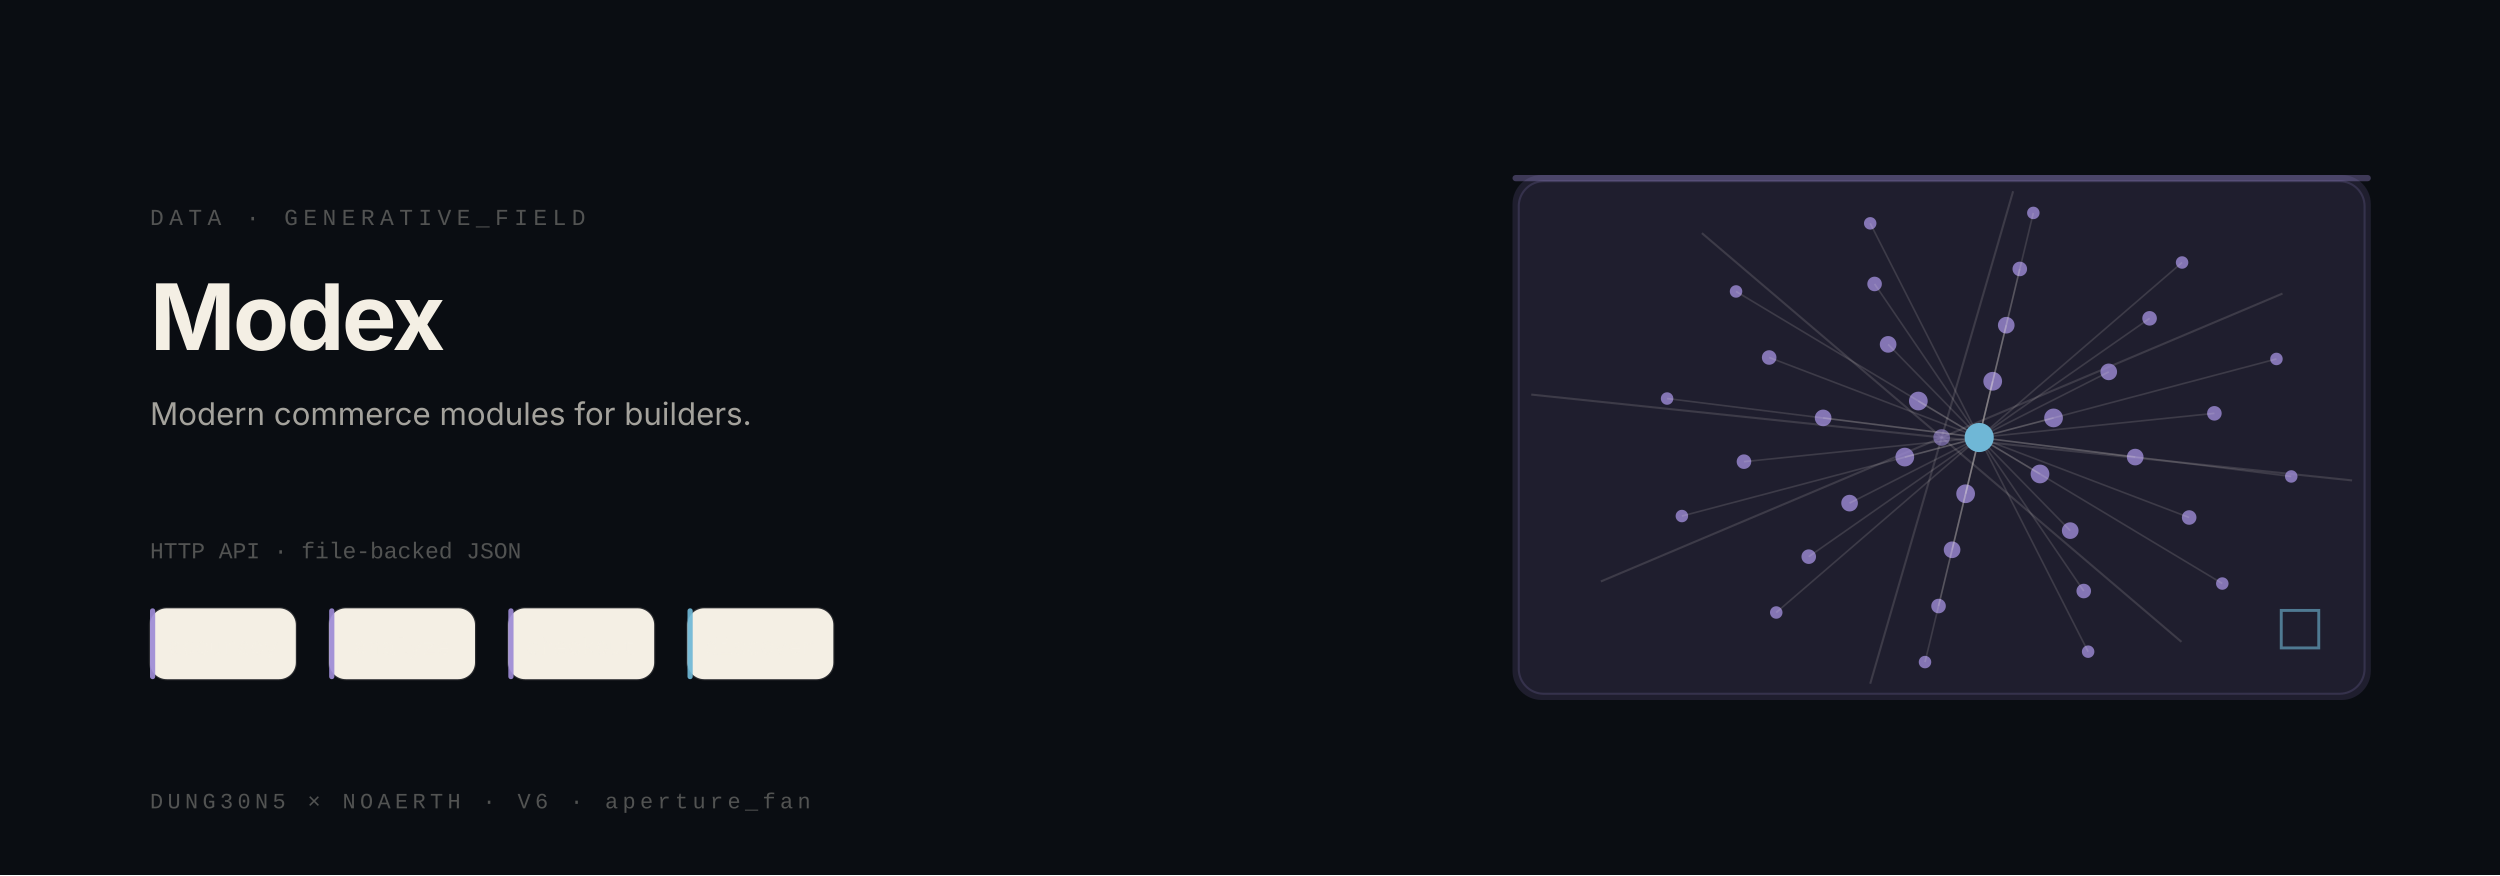
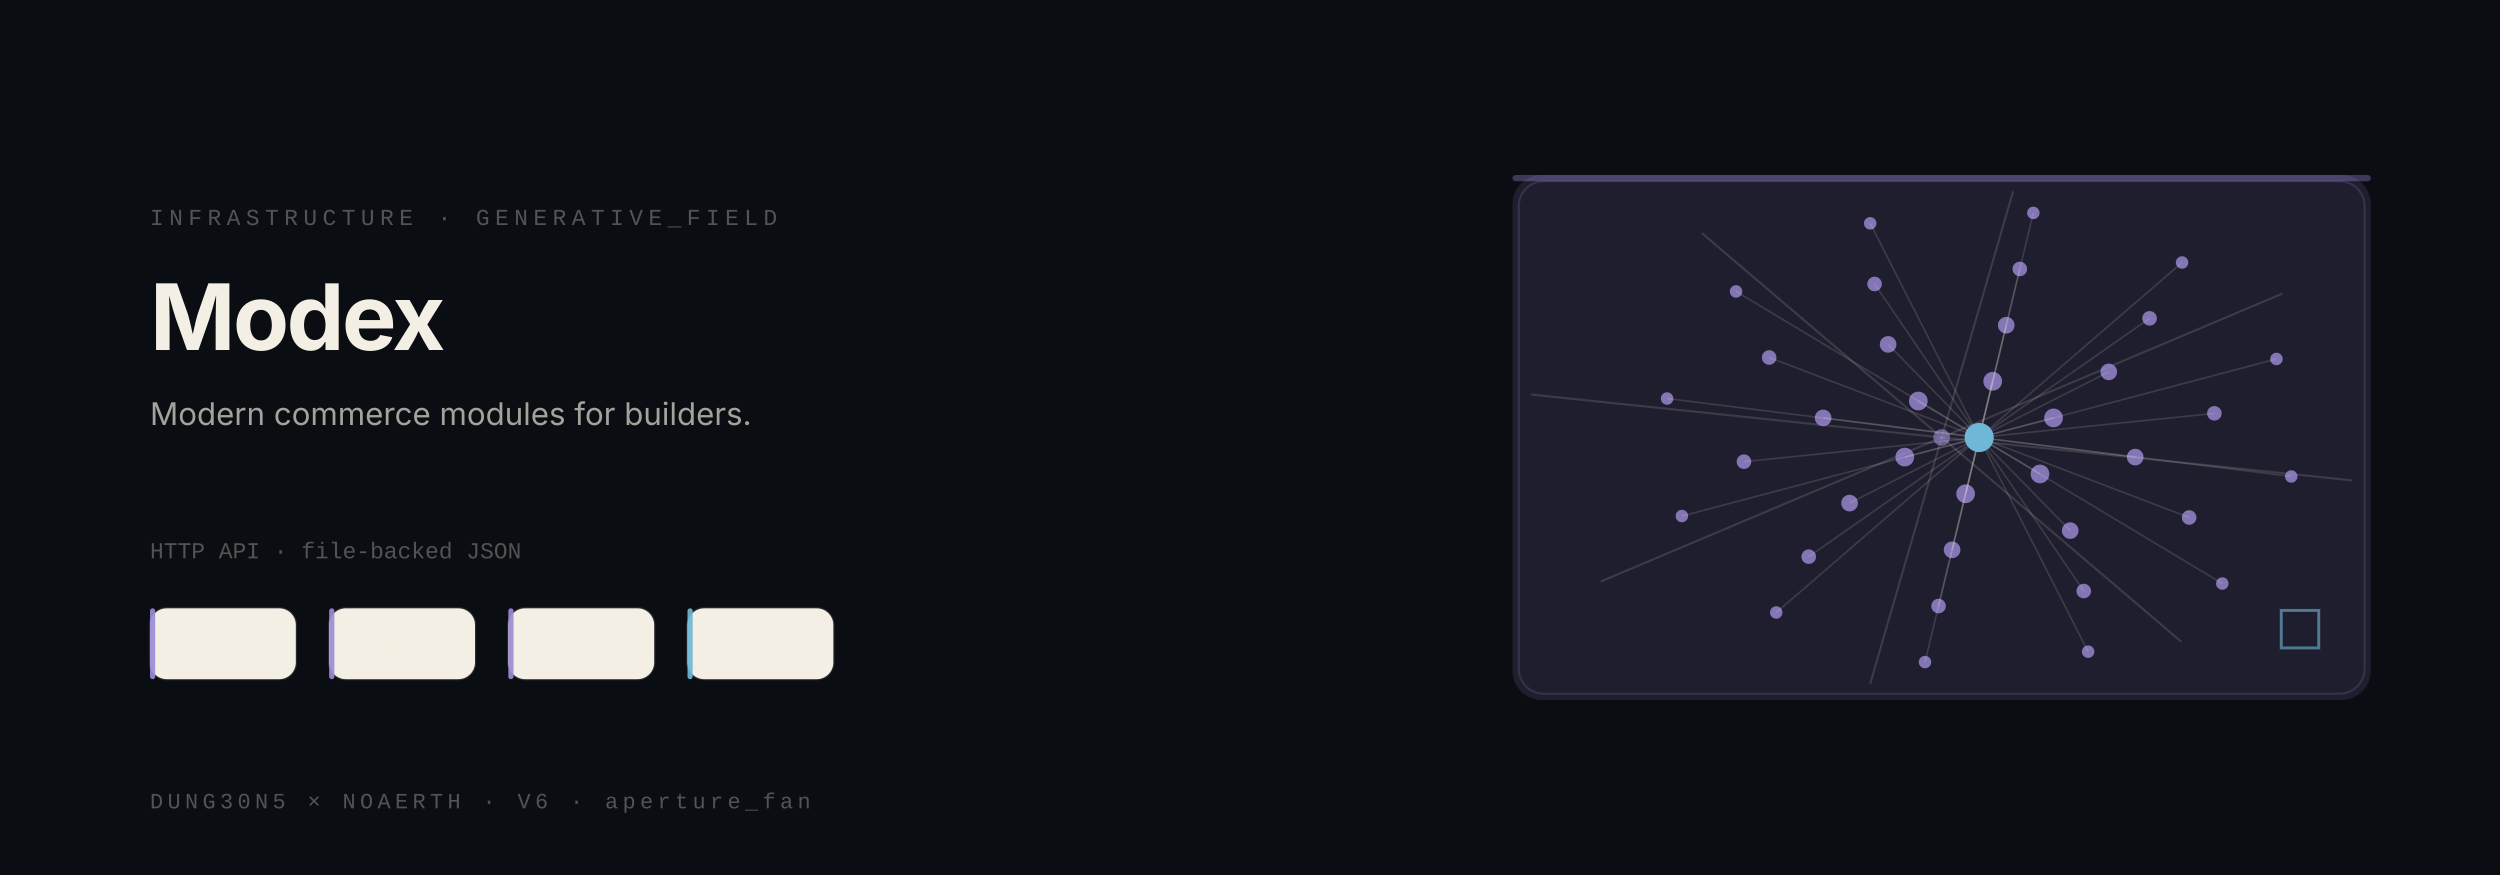
<svg xmlns="http://www.w3.org/2000/svg" viewBox="0 0 1200 420" width="1200" height="420" role="img" aria-label="Modex: a seed expands through rings into structured form">
  <rect width="1200" height="420" fill="#0a0d12" />
-   <text x="72" y="108" font-family="ui-monospace, SFMono-Regular, Menlo, Monaco, Consolas, 'Liberation Mono', monospace" font-size="11" letter-spacing="2.6" fill="#f4efe44f">DATA · GENERATIVE_FIELD</text>
+   <text x="72" y="108" font-family="ui-monospace, SFMono-Regular, Menlo, Monaco, Consolas, 'Liberation Mono', monospace" font-size="11" letter-spacing="2.6" fill="#f4efe44f">INFRASTRUCTURE · GENERATIVE_FIELD</text>
  <text x="72" y="168" font-family="-apple-system, BlinkMacSystemFont, 'Segoe UI', Inter, Helvetica, Arial, sans-serif" font-size="44" font-weight="660" letter-spacing="-1.2" fill="#f4efe4">Modex</text>
  <text x="72" y="204" font-family="-apple-system, BlinkMacSystemFont, 'Segoe UI', Inter, Helvetica, Arial, sans-serif" font-size="15" fill="#f4efe4a8">Modern commerce modules for builders.</text>
  <text x="72" y="268" font-family="ui-monospace, SFMono-Regular, Menlo, Monaco, Consolas, 'Liberation Mono', monospace" font-size="11" fill="#f4efe44f">HTTP API · file-backed JSON</text>
  <rect x="72.0" y="292.0" width="70.0" height="34.0" rx="8" fill="#f4efe4" stroke="#f4efe424" stroke-width="1.1" />
  <rect x="72.0" y="292.0" width="2.5" height="34.0" rx="1.2" fill="#9d8bd6" opacity="0.92" />
  <text x="107.0" y="314" font-family="ui-monospace, SFMono-Regular, Menlo, Monaco, Consolas, 'Liberation Mono', monospace" font-size="11" fill="#f4efe4" fill-opacity="0.82" text-anchor="middle">accuracy</text>
  <rect x="158.0" y="292.0" width="70.0" height="34.0" rx="8" fill="#f4efe4" stroke="#f4efe424" stroke-width="1.1" />
  <rect x="158.0" y="292.0" width="2.5" height="34.0" rx="1.2" fill="#9d8bd6" opacity="0.92" />
  <text x="193.0" y="314" font-family="ui-monospace, SFMono-Regular, Menlo, Monaco, Consolas, 'Liberation Mono', monospace" font-size="11" fill="#f4efe4" fill-opacity="0.82" text-anchor="middle">analyze</text>
  <rect x="244.0" y="292.0" width="70.0" height="34.0" rx="8" fill="#f4efe4" stroke="#f4efe424" stroke-width="1.1" />
  <rect x="244.0" y="292.0" width="2.5" height="34.0" rx="1.2" fill="#9d8bd6" opacity="0.92" />
  <text x="279.0" y="314" font-family="ui-monospace, SFMono-Regular, Menlo, Monaco, Consolas, 'Liberation Mono', monospace" font-size="11" fill="#f4efe4" fill-opacity="0.82" text-anchor="middle">checkout</text>
  <rect x="330.0" y="292.0" width="70.0" height="34.0" rx="8" fill="#f4efe4" stroke="#f4efe424" stroke-width="1.1" />
  <rect x="330.0" y="292.0" width="2.5" height="34.0" rx="1.2" fill="#6fb7d6" opacity="0.92" />
  <text x="365.0" y="314" font-family="ui-monospace, SFMono-Regular, Menlo, Monaco, Consolas, 'Liberation Mono', monospace" font-size="11" fill="#f4efe4" fill-opacity="0.82" text-anchor="middle">discover</text>
  <rect x="726.0" y="84.0" width="412.0" height="252.0" rx="14" fill="#9d8bd6" fill-opacity="0.14" />
  <rect x="729.0" y="87.0" width="406.0" height="246.0" rx="12" fill="none" stroke="#9d8bd6" stroke-width="1" stroke-opacity="0.18" />
  <line x1="932.0" y1="210.0" x2="897.7" y2="328.2" stroke="#f4efe424" stroke-width="1" />
  <line x1="932.0" y1="210.0" x2="768.4" y2="279.1" stroke="#f4efe424" stroke-width="1" />
  <line x1="932.0" y1="210.0" x2="735.0" y2="189.4" stroke="#f4efe424" stroke-width="1" />
  <line x1="932.0" y1="210.0" x2="816.9" y2="111.9" stroke="#f4efe424" stroke-width="1" />
  <line x1="932.0" y1="210.0" x2="966.3" y2="91.8" stroke="#f4efe424" stroke-width="1" />
  <line x1="932.0" y1="210.0" x2="1095.6" y2="140.9" stroke="#f4efe424" stroke-width="1" />
  <line x1="932.0" y1="210.0" x2="1129.0" y2="230.6" stroke="#f4efe424" stroke-width="1" />
  <line x1="932.0" y1="210.0" x2="1047.1" y2="308.1" stroke="#f4efe424" stroke-width="1" />
  <circle cx="932.0" cy="210.0" r="4" fill="#9d8bd6" opacity="0.6" />
  <rect x="726.0" y="84.0" width="412.0" height="3" rx="1.5" fill="#9d8bd6" opacity="0.35" />
  <path d="M1095.0 293.0 h18 v18 h-18 z" fill="none" stroke="#6fb7d6" stroke-width="1.4" opacity="0.6" />
  <circle cx="943.5" cy="237.0" r="4.5" fill="#9d8bd6" opacity="0.8" />
  <line x1="950" y1="210" x2="943.5" y2="237.0" stroke="#f4efe424" stroke-width="0.8" />
  <circle cx="914.3" cy="219.4" r="4.5" fill="#9d8bd6" opacity="0.8" />
  <line x1="950" y1="210" x2="914.3" y2="219.4" stroke="#f4efe424" stroke-width="0.8" />
  <circle cx="920.8" cy="192.5" r="4.5" fill="#9d8bd6" opacity="0.8" />
  <line x1="950" y1="210" x2="920.8" y2="192.5" stroke="#f4efe424" stroke-width="0.8" />
  <circle cx="956.5" cy="183.0" r="4.5" fill="#9d8bd6" opacity="0.8" />
  <line x1="950" y1="210" x2="956.5" y2="183.0" stroke="#f4efe424" stroke-width="0.8" />
  <circle cx="985.7" cy="200.6" r="4.5" fill="#9d8bd6" opacity="0.8" />
  <line x1="950" y1="210" x2="985.7" y2="200.6" stroke="#f4efe424" stroke-width="0.8" />
  <circle cx="979.2" cy="227.5" r="4.5" fill="#9d8bd6" opacity="0.8" />
  <line x1="950" y1="210" x2="979.2" y2="227.5" stroke="#f4efe424" stroke-width="0.8" />
  <circle cx="937.0" cy="263.9" r="4.0" fill="#9d8bd6" opacity="0.8" />
  <line x1="950" y1="210" x2="937.0" y2="263.9" stroke="#f4efe424" stroke-width="0.8" />
  <circle cx="887.8" cy="241.5" r="4.0" fill="#9d8bd6" opacity="0.8" />
  <line x1="950" y1="210" x2="887.8" y2="241.5" stroke="#f4efe424" stroke-width="0.8" />
  <circle cx="875.1" cy="200.6" r="4.0" fill="#9d8bd6" opacity="0.8" />
  <line x1="950" y1="210" x2="875.1" y2="200.6" stroke="#f4efe424" stroke-width="0.8" />
  <circle cx="906.3" cy="165.3" r="4.0" fill="#9d8bd6" opacity="0.8" />
  <line x1="950" y1="210" x2="906.3" y2="165.3" stroke="#f4efe424" stroke-width="0.8" />
  <circle cx="963.0" cy="156.1" r="4.0" fill="#9d8bd6" opacity="0.8" />
  <line x1="950" y1="210" x2="963.0" y2="156.1" stroke="#f4efe424" stroke-width="0.8" />
  <circle cx="1012.2" cy="178.5" r="4.0" fill="#9d8bd6" opacity="0.8" />
  <line x1="950" y1="210" x2="1012.2" y2="178.5" stroke="#f4efe424" stroke-width="0.8" />
  <circle cx="1024.9" cy="219.4" r="4.0" fill="#9d8bd6" opacity="0.8" />
  <line x1="950" y1="210" x2="1024.9" y2="219.4" stroke="#f4efe424" stroke-width="0.8" />
  <circle cx="993.7" cy="254.7" r="4.0" fill="#9d8bd6" opacity="0.8" />
  <line x1="950" y1="210" x2="993.7" y2="254.7" stroke="#f4efe424" stroke-width="0.8" />
  <circle cx="930.5" cy="290.9" r="3.5" fill="#9d8bd6" opacity="0.8" />
  <line x1="950" y1="210" x2="930.5" y2="290.9" stroke="#f4efe424" stroke-width="0.8" />
  <circle cx="868.2" cy="267.2" r="3.5" fill="#9d8bd6" opacity="0.8" />
  <line x1="950" y1="210" x2="868.2" y2="267.2" stroke="#f4efe424" stroke-width="0.8" />
  <circle cx="837.1" cy="221.6" r="3.5" fill="#9d8bd6" opacity="0.8" />
  <line x1="950" y1="210" x2="837.1" y2="221.6" stroke="#f4efe424" stroke-width="0.8" />
  <circle cx="849.2" cy="171.6" r="3.5" fill="#9d8bd6" opacity="0.8" />
  <line x1="950" y1="210" x2="849.2" y2="171.6" stroke="#f4efe424" stroke-width="0.8" />
  <circle cx="899.8" cy="136.3" r="3.5" fill="#9d8bd6" opacity="0.8" />
  <line x1="950" y1="210" x2="899.8" y2="136.3" stroke="#f4efe424" stroke-width="0.8" />
  <circle cx="969.5" cy="129.1" r="3.5" fill="#9d8bd6" opacity="0.8" />
  <line x1="950" y1="210" x2="969.5" y2="129.1" stroke="#f4efe424" stroke-width="0.8" />
  <circle cx="1031.8" cy="152.8" r="3.5" fill="#9d8bd6" opacity="0.8" />
  <line x1="950" y1="210" x2="1031.8" y2="152.8" stroke="#f4efe424" stroke-width="0.8" />
  <circle cx="1062.9" cy="198.4" r="3.5" fill="#9d8bd6" opacity="0.8" />
  <line x1="950" y1="210" x2="1062.9" y2="198.4" stroke="#f4efe424" stroke-width="0.8" />
  <circle cx="1050.8" cy="248.4" r="3.5" fill="#9d8bd6" opacity="0.8" />
  <line x1="950" y1="210" x2="1050.8" y2="248.4" stroke="#f4efe424" stroke-width="0.8" />
  <circle cx="1000.2" cy="283.7" r="3.5" fill="#9d8bd6" opacity="0.8" />
  <line x1="950" y1="210" x2="1000.2" y2="283.7" stroke="#f4efe424" stroke-width="0.8" />
  <circle cx="924.0" cy="317.8" r="3.0" fill="#9d8bd6" opacity="0.8" />
  <line x1="950" y1="210" x2="924.0" y2="317.8" stroke="#f4efe424" stroke-width="0.8" />
  <circle cx="852.6" cy="294.0" r="3.0" fill="#9d8bd6" opacity="0.8" />
  <line x1="950" y1="210" x2="852.6" y2="294.0" stroke="#f4efe424" stroke-width="0.8" />
  <circle cx="807.3" cy="247.7" r="3.0" fill="#9d8bd6" opacity="0.8" />
  <line x1="950" y1="210" x2="807.3" y2="247.7" stroke="#f4efe424" stroke-width="0.8" />
  <circle cx="800.2" cy="191.3" r="3.0" fill="#9d8bd6" opacity="0.8" />
  <line x1="950" y1="210" x2="800.2" y2="191.3" stroke="#f4efe424" stroke-width="0.8" />
  <circle cx="833.3" cy="139.9" r="3.0" fill="#9d8bd6" opacity="0.8" />
  <line x1="950" y1="210" x2="833.3" y2="139.9" stroke="#f4efe424" stroke-width="0.8" />
  <circle cx="897.7" cy="107.2" r="3.0" fill="#9d8bd6" opacity="0.8" />
  <line x1="950" y1="210" x2="897.7" y2="107.2" stroke="#f4efe424" stroke-width="0.8" />
  <circle cx="976.0" cy="102.2" r="3.0" fill="#9d8bd6" opacity="0.8" />
  <line x1="950" y1="210" x2="976.0" y2="102.2" stroke="#f4efe424" stroke-width="0.8" />
  <circle cx="1047.4" cy="126.0" r="3.0" fill="#9d8bd6" opacity="0.8" />
  <line x1="950" y1="210" x2="1047.4" y2="126.0" stroke="#f4efe424" stroke-width="0.8" />
  <circle cx="1092.7" cy="172.3" r="3.0" fill="#9d8bd6" opacity="0.8" />
  <line x1="950" y1="210" x2="1092.7" y2="172.3" stroke="#f4efe424" stroke-width="0.8" />
  <circle cx="1099.8" cy="228.7" r="3.0" fill="#9d8bd6" opacity="0.8" />
  <line x1="950" y1="210" x2="1099.8" y2="228.7" stroke="#f4efe424" stroke-width="0.8" />
  <circle cx="1066.7" cy="280.1" r="3.0" fill="#9d8bd6" opacity="0.8" />
  <line x1="950" y1="210" x2="1066.7" y2="280.1" stroke="#f4efe424" stroke-width="0.8" />
  <circle cx="1002.3" cy="312.8" r="3.0" fill="#9d8bd6" opacity="0.8" />
  <line x1="950" y1="210" x2="1002.3" y2="312.8" stroke="#f4efe424" stroke-width="0.8" />
  <circle cx="950" cy="210" r="7" fill="#6fb7d6" />
  <text x="72" y="388" font-family="ui-monospace, SFMono-Regular, Menlo, Monaco, Consolas, 'Liberation Mono', monospace" font-size="10.5" letter-spacing="2.1" fill="#f4efe44f">DUNG30N5 × NOAERTH · V6 · aperture_fan</text>
</svg>
